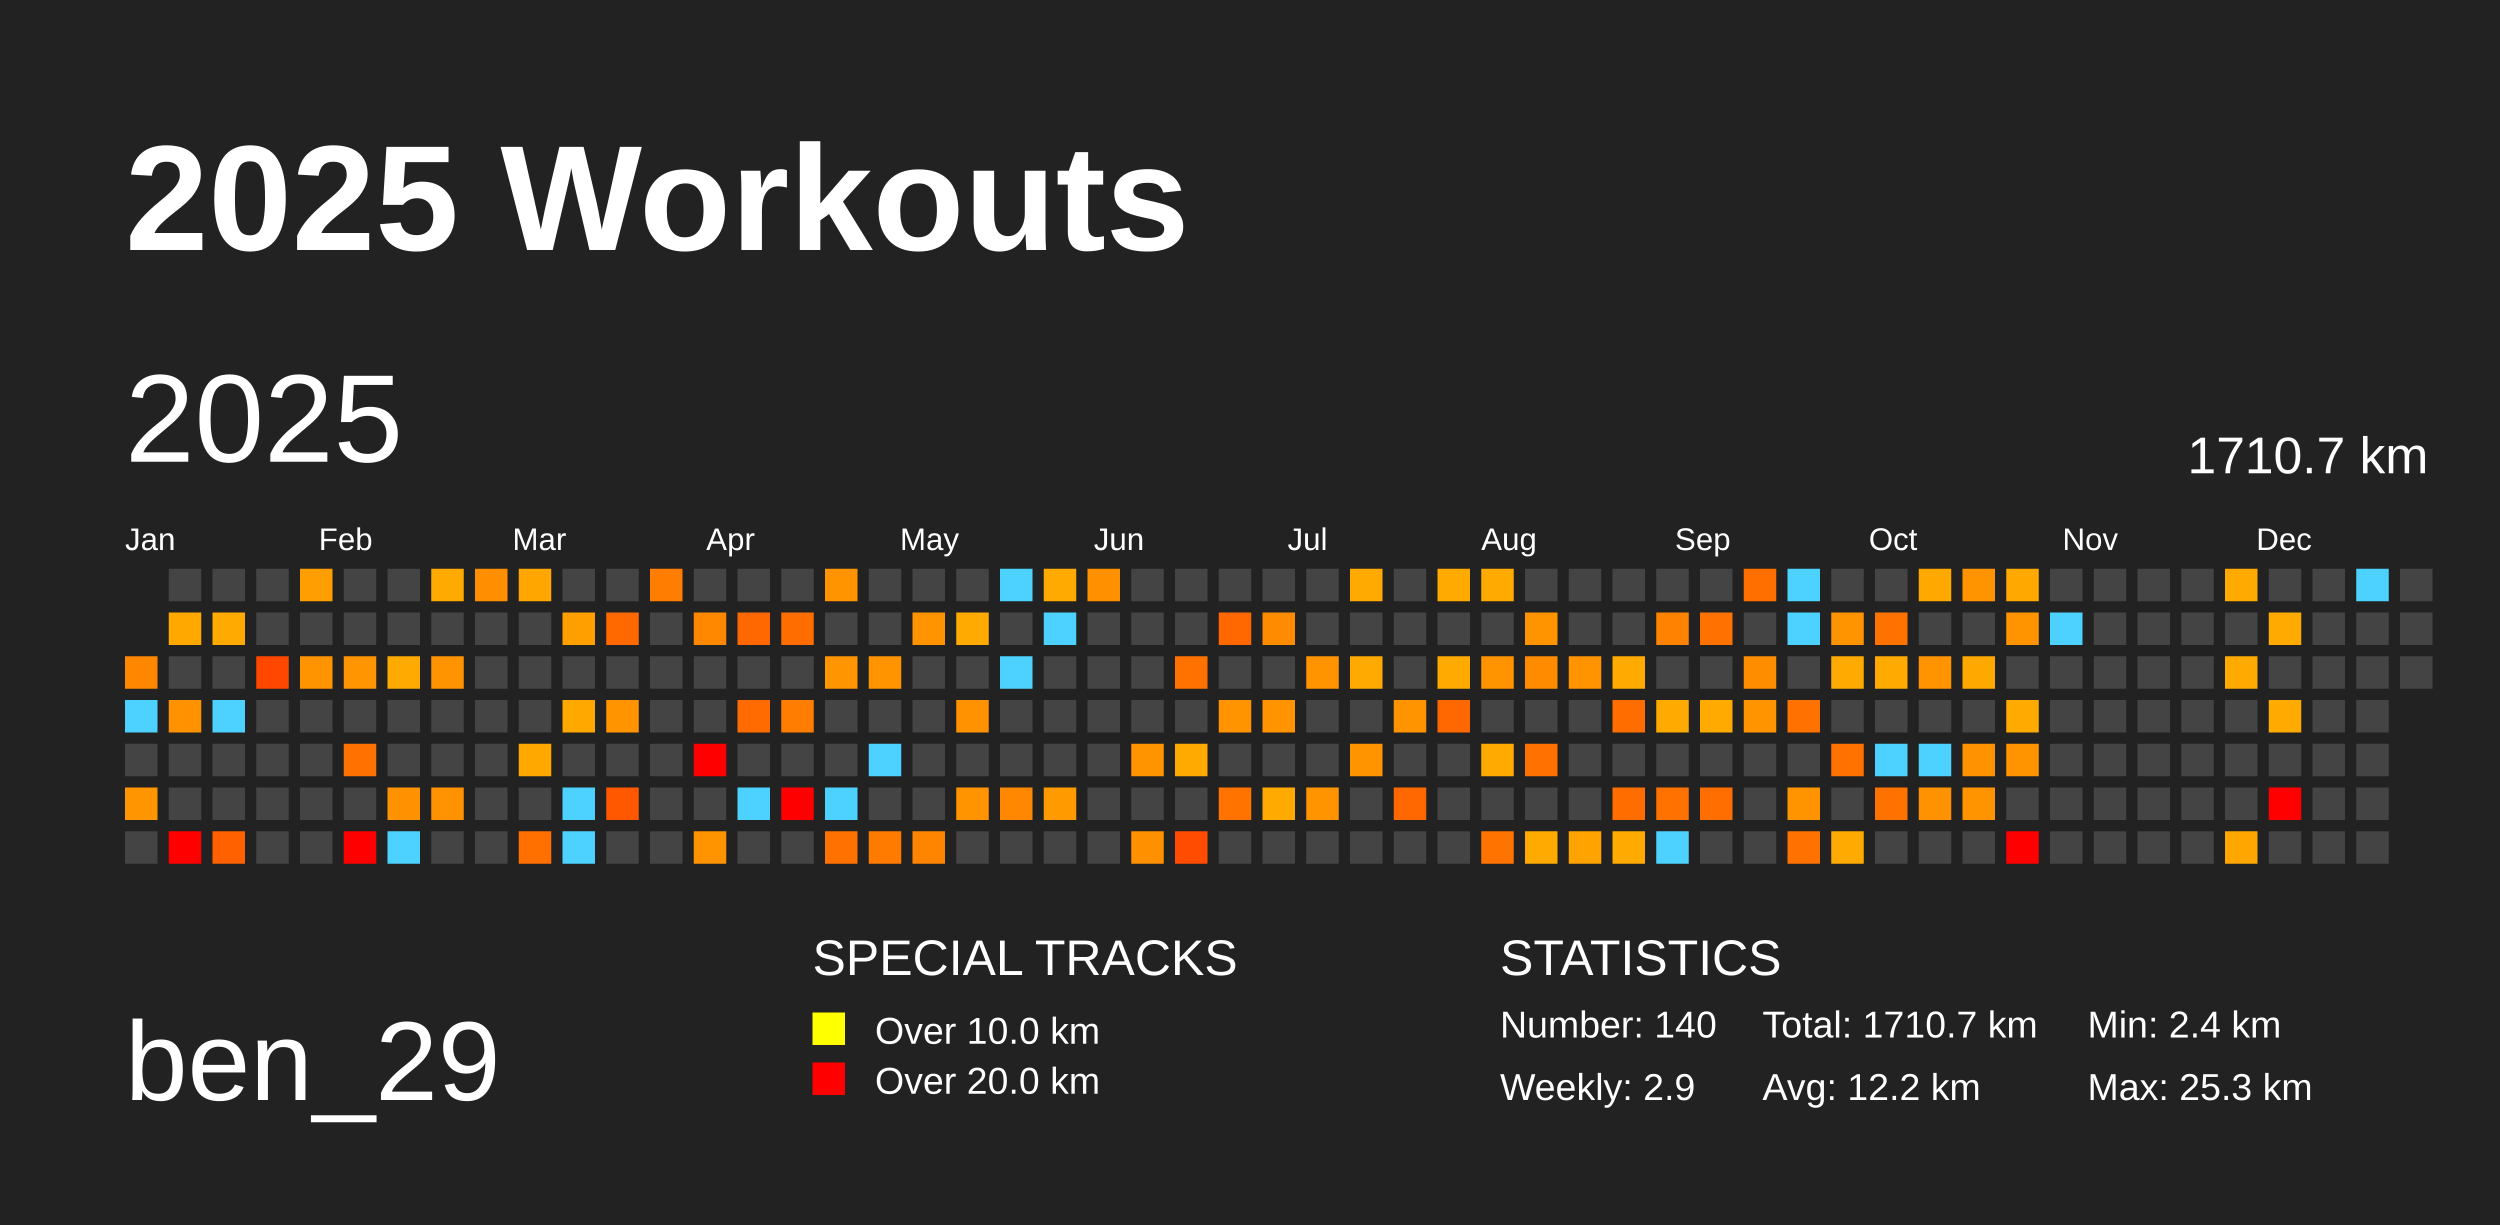
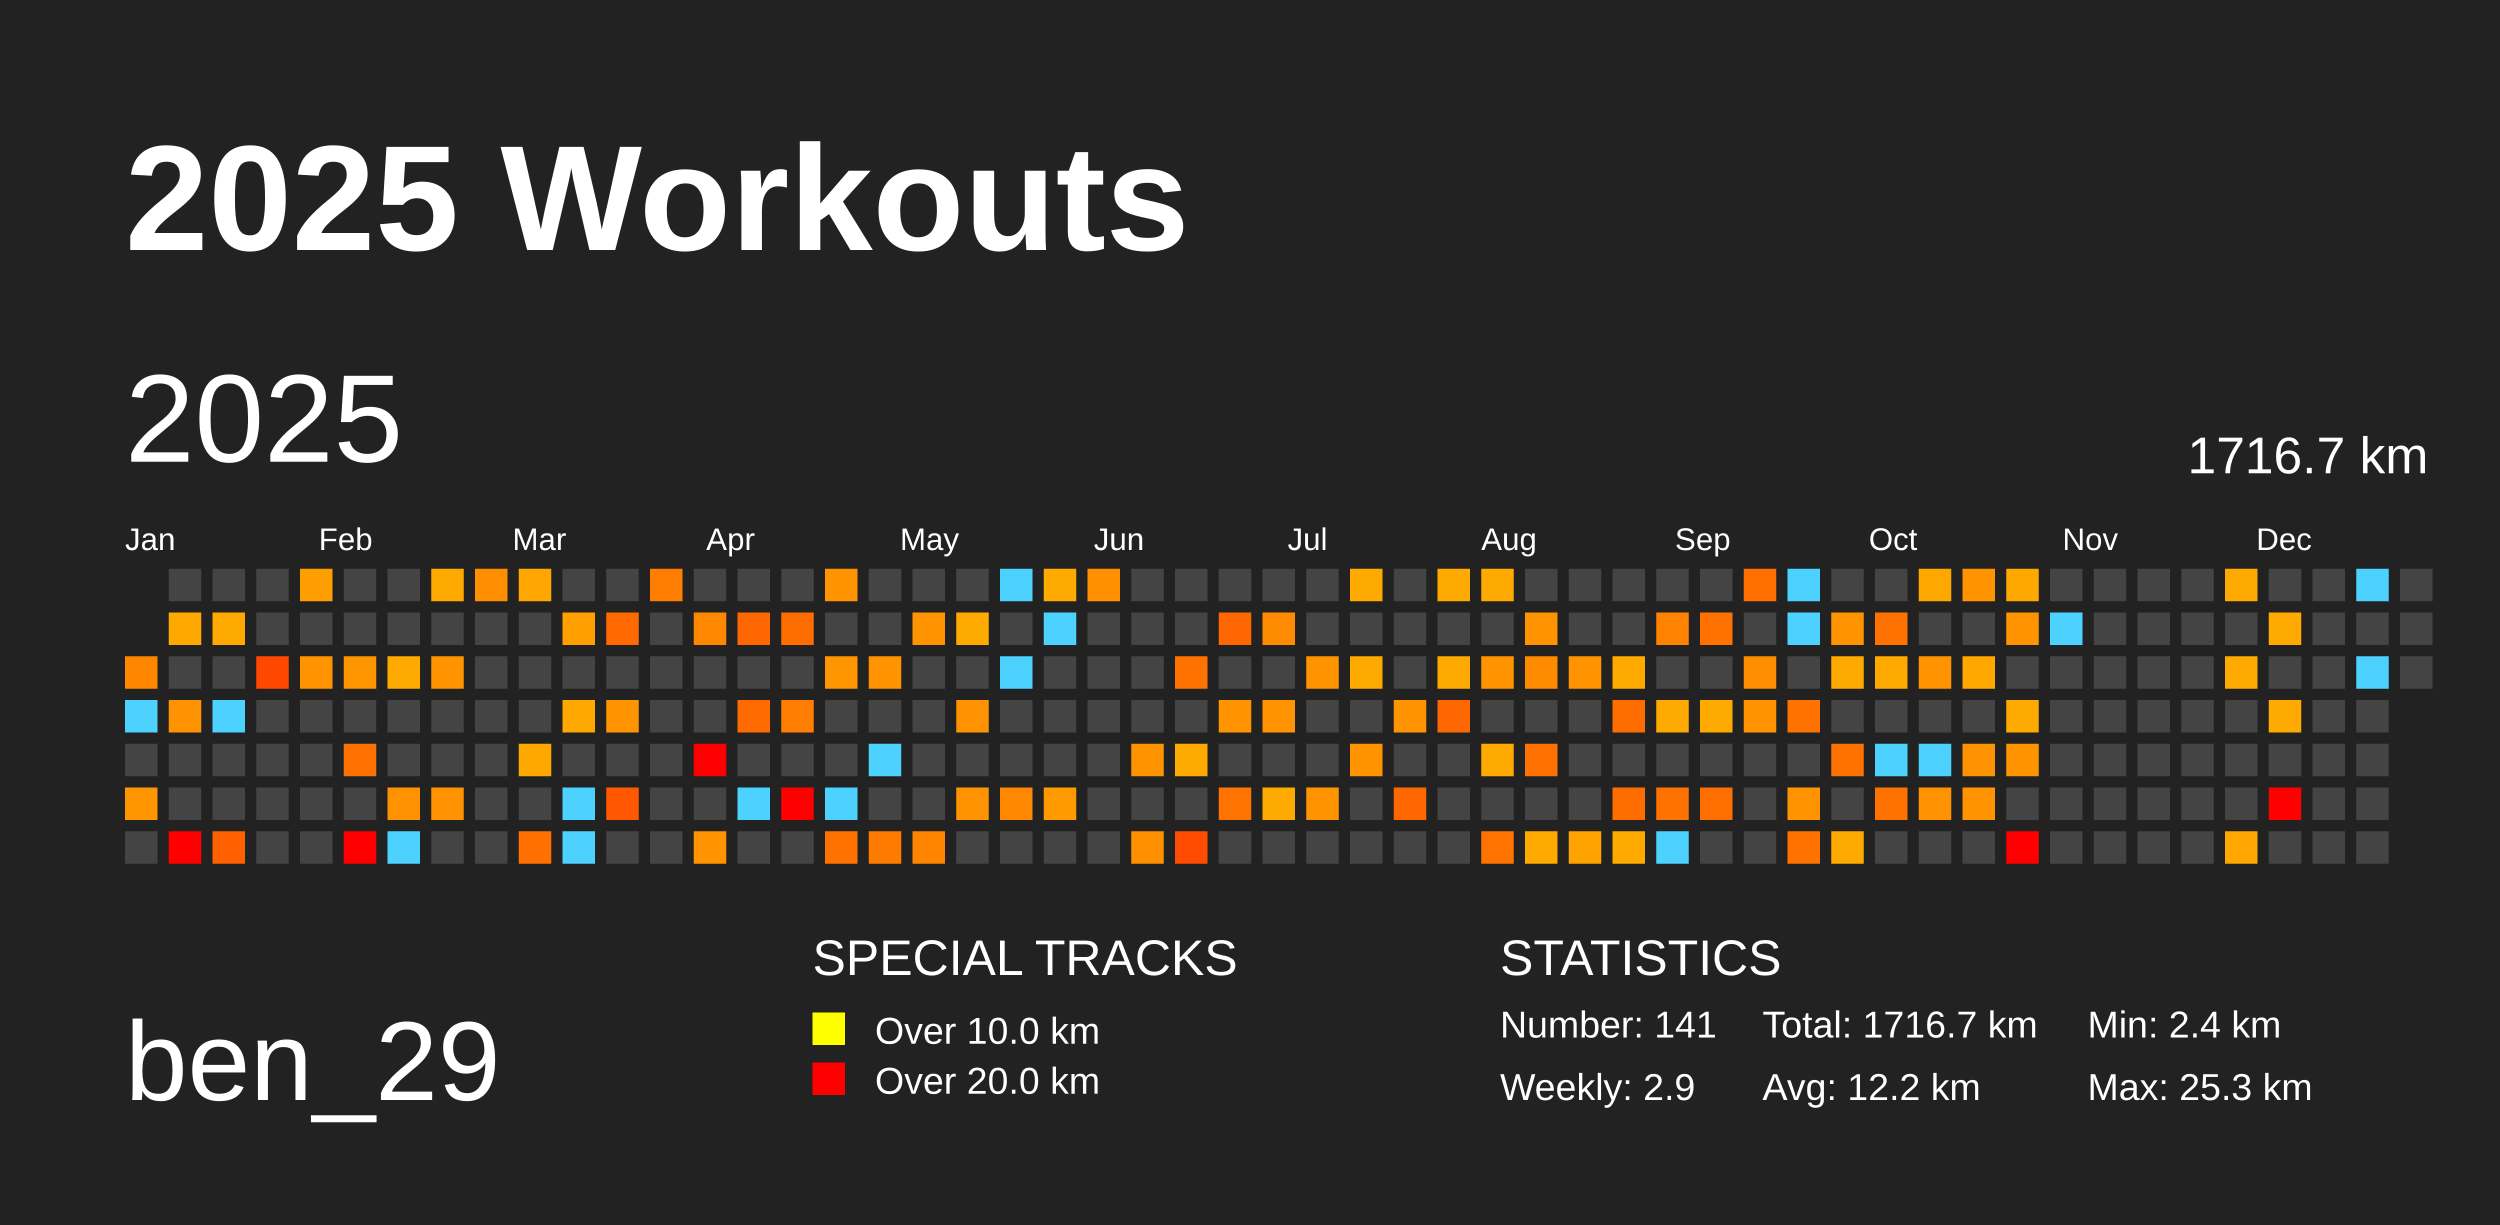
<svg xmlns="http://www.w3.org/2000/svg" baseProfile="full" height="98mm" version="1.1" viewBox="0,0,200,98" width="200mm">
  <defs />
  <rect fill="#222222" height="98" width="200" x="0" y="0" />
  <text fill="#FFFFFF" style="font-size:12px; font-family:Arial; font-weight:bold;" x="10" y="20">2025 Workouts</text>
  <text fill="#FFFFFF" style="font-size:9px; font-family:Arial" x="10" y="88">ben_29</text>
  <text fill="#FFFFFF" style="font-size:4px; font-family:Arial" x="65" y="78">SPECIAL TRACKS</text>
  <rect fill="yellow" height="2.6" width="2.6" x="65" y="81" />
  <text fill="#FFFFFF" style="font-size:3px; font-family:Arial" x="70" y="83.5">Over 10.0 km</text>
  <rect fill="red" height="2.6" width="2.6" x="65" y="85" />
  <text fill="#FFFFFF" style="font-size:3px; font-family:Arial" x="70" y="87.5">Over 20.0 km</text>
  <text fill="#FFFFFF" style="font-size:4px; font-family:Arial" x="120" y="78">STATISTICS</text>
-   <text fill="#FFFFFF" style="font-size:3px; font-family:Arial" x="120" y="83">Number: 140</text>
+   <text fill="#FFFFFF" style="font-size:3px; font-family:Arial" x="120" y="83">Number: 141</text>
  <text fill="#FFFFFF" style="font-size:3px; font-family:Arial" x="120" y="88">Weekly: 2.9</text>
-   <text fill="#FFFFFF" style="font-size:3px; font-family:Arial" x="141" y="83">Total: 1710.7 km</text>
+   <text fill="#FFFFFF" style="font-size:3px; font-family:Arial" x="141" y="83">Total: 1716.7 km</text>
  <text fill="#FFFFFF" style="font-size:3px; font-family:Arial" x="141" y="88">Avg: 12.2 km</text>
  <text fill="#FFFFFF" style="font-size:3px; font-family:Arial" x="167" y="83">Min: 2.4 km</text>
  <text fill="#FFFFFF" style="font-size:3px; font-family:Arial" x="167" y="88">Max: 25.3 km</text>
  <text dominant-baseline="hanging" fill="#FFFFFF" style="font-size:10.0px; font-family:Arial;" x="10" y="30">2025</text>
-   <text dominant-baseline="hanging" fill="#FFFFFF" style="font-size:4.125px; font-family:Arial;" x="175" y="35">1710.7 km</text>
+   <text dominant-baseline="hanging" fill="#FFFFFF" style="font-size:4.125px; font-family:Arial;" x="175" y="35">1716.7 km</text>
  <text fill="#FFFFFF" style="font-size:2.5px; font-family:Arial" x="10.0" y="44">Jan</text>
  <text fill="#FFFFFF" style="font-size:2.5px; font-family:Arial" x="25.5" y="44">Feb</text>
  <text fill="#FFFFFF" style="font-size:2.5px; font-family:Arial" x="41.0" y="44">Mar</text>
  <text fill="#FFFFFF" style="font-size:2.5px; font-family:Arial" x="56.5" y="44">Apr</text>
  <text fill="#FFFFFF" style="font-size:2.5px; font-family:Arial" x="72.0" y="44">May</text>
  <text fill="#FFFFFF" style="font-size:2.5px; font-family:Arial" x="87.5" y="44">Jun</text>
  <text fill="#FFFFFF" style="font-size:2.5px; font-family:Arial" x="103.0" y="44">Jul</text>
  <text fill="#FFFFFF" style="font-size:2.5px; font-family:Arial" x="118.5" y="44">Aug</text>
  <text fill="#FFFFFF" style="font-size:2.5px; font-family:Arial" x="134.0" y="44">Sep</text>
  <text fill="#FFFFFF" style="font-size:2.5px; font-family:Arial" x="149.5" y="44">Oct</text>
  <text fill="#FFFFFF" style="font-size:2.5px; font-family:Arial" x="165.0" y="44">Nov</text>
  <text fill="#FFFFFF" style="font-size:2.5px; font-family:Arial" x="180.5" y="44">Dec</text>
  <rect fill="#ff8700" height="2.6" width="2.6" x="10.0" y="52.5" />
  <rect fill="#4dd2ff" height="2.6" width="2.6" x="10.0" y="56.0" />
  <rect fill="#444444" height="2.6" width="2.6" x="10.0" y="59.5" />
  <rect fill="#ff9500" height="2.6" width="2.6" x="10.0" y="63.0" />
  <rect fill="#444444" height="2.6" width="2.6" x="10.0" y="66.5" />
  <rect fill="#444444" height="2.6" width="2.6" x="13.5" y="45.5" />
  <rect fill="#ffa900" height="2.6" width="2.6" x="13.5" y="49.0" />
  <rect fill="#444444" height="2.6" width="2.6" x="13.5" y="52.5" />
  <rect fill="#ff9200" height="2.6" width="2.6" x="13.5" y="56.0" />
  <rect fill="#444444" height="2.6" width="2.6" x="13.5" y="59.5" />
  <rect fill="#444444" height="2.6" width="2.6" x="13.5" y="63.0" />
  <rect fill="red" height="2.6" width="2.6" x="13.5" y="66.5" />
  <rect fill="#444444" height="2.6" width="2.6" x="17.0" y="45.5" />
  <rect fill="#ffaa00" height="2.6" width="2.6" x="17.0" y="49.0" />
  <rect fill="#444444" height="2.6" width="2.6" x="17.0" y="52.5" />
  <rect fill="#4dd2ff" height="2.6" width="2.6" x="17.0" y="56.0" />
  <rect fill="#444444" height="2.6" width="2.6" x="17.0" y="59.5" />
  <rect fill="#444444" height="2.6" width="2.6" x="17.0" y="63.0" />
  <rect fill="#ff6100" height="2.6" width="2.6" x="17.0" y="66.5" />
  <rect fill="#444444" height="2.6" width="2.6" x="20.5" y="45.5" />
  <rect fill="#444444" height="2.6" width="2.6" x="20.5" y="49.0" />
  <rect fill="#ff4700" height="2.6" width="2.6" x="20.5" y="52.5" />
  <rect fill="#444444" height="2.6" width="2.6" x="20.5" y="56.0" />
  <rect fill="#444444" height="2.6" width="2.6" x="20.5" y="59.5" />
  <rect fill="#444444" height="2.6" width="2.6" x="20.5" y="63.0" />
  <rect fill="#444444" height="2.6" width="2.6" x="20.5" y="66.5" />
  <rect fill="#ff9e00" height="2.6" width="2.6" x="24.0" y="45.5" />
  <rect fill="#444444" height="2.6" width="2.6" x="24.0" y="49.0" />
  <rect fill="#ff9400" height="2.6" width="2.6" x="24.0" y="52.5" />
  <rect fill="#444444" height="2.6" width="2.6" x="24.0" y="56.0" />
  <rect fill="#444444" height="2.6" width="2.6" x="24.0" y="59.5" />
  <rect fill="#444444" height="2.6" width="2.6" x="24.0" y="63.0" />
  <rect fill="#444444" height="2.6" width="2.6" x="24.0" y="66.5" />
  <rect fill="#444444" height="2.6" width="2.6" x="27.5" y="45.5" />
  <rect fill="#444444" height="2.6" width="2.6" x="27.5" y="49.0" />
  <rect fill="#ff9500" height="2.6" width="2.6" x="27.5" y="52.5" />
  <rect fill="#444444" height="2.6" width="2.6" x="27.5" y="56.0" />
  <rect fill="#ff7100" height="2.6" width="2.6" x="27.5" y="59.5" />
  <rect fill="#444444" height="2.6" width="2.6" x="27.5" y="63.0" />
  <rect fill="red" height="2.6" width="2.6" x="27.5" y="66.5" />
  <rect fill="#444444" height="2.6" width="2.6" x="31.0" y="45.5" />
  <rect fill="#444444" height="2.6" width="2.6" x="31.0" y="49.0" />
  <rect fill="#ffaa00" height="2.6" width="2.6" x="31.0" y="52.5" />
  <rect fill="#444444" height="2.6" width="2.6" x="31.0" y="56.0" />
  <rect fill="#444444" height="2.6" width="2.6" x="31.0" y="59.5" />
  <rect fill="#ff9200" height="2.6" width="2.6" x="31.0" y="63.0" />
  <rect fill="#4dd2ff" height="2.6" width="2.6" x="31.0" y="66.5" />
  <rect fill="#ffaa00" height="2.6" width="2.6" x="34.5" y="45.5" />
  <rect fill="#444444" height="2.6" width="2.6" x="34.5" y="49.0" />
  <rect fill="#ff9300" height="2.6" width="2.6" x="34.5" y="52.5" />
  <rect fill="#444444" height="2.6" width="2.6" x="34.5" y="56.0" />
  <rect fill="#444444" height="2.6" width="2.6" x="34.5" y="59.5" />
  <rect fill="#ff9200" height="2.6" width="2.6" x="34.5" y="63.0" />
  <rect fill="#444444" height="2.6" width="2.6" x="34.5" y="66.5" />
  <rect fill="#ff8e00" height="2.6" width="2.6" x="38.0" y="45.5" />
  <rect fill="#444444" height="2.6" width="2.6" x="38.0" y="49.0" />
  <rect fill="#444444" height="2.6" width="2.6" x="38.0" y="52.5" />
  <rect fill="#444444" height="2.6" width="2.6" x="38.0" y="56.0" />
  <rect fill="#444444" height="2.6" width="2.6" x="38.0" y="59.5" />
  <rect fill="#444444" height="2.6" width="2.6" x="38.0" y="63.0" />
  <rect fill="#444444" height="2.6" width="2.6" x="38.0" y="66.5" />
  <rect fill="#ffa700" height="2.6" width="2.6" x="41.5" y="45.5" />
  <rect fill="#444444" height="2.6" width="2.6" x="41.5" y="49.0" />
  <rect fill="#444444" height="2.6" width="2.6" x="41.5" y="52.5" />
  <rect fill="#444444" height="2.6" width="2.6" x="41.5" y="56.0" />
  <rect fill="#ffa900" height="2.6" width="2.6" x="41.5" y="59.5" />
  <rect fill="#444444" height="2.6" width="2.6" x="41.5" y="63.0" />
  <rect fill="#ff7000" height="2.6" width="2.6" x="41.5" y="66.5" />
  <rect fill="#444444" height="2.6" width="2.6" x="45.0" y="45.5" />
  <rect fill="#ff9f00" height="2.6" width="2.6" x="45.0" y="49.0" />
  <rect fill="#444444" height="2.6" width="2.6" x="45.0" y="52.5" />
  <rect fill="#ffa800" height="2.6" width="2.6" x="45.0" y="56.0" />
  <rect fill="#444444" height="2.6" width="2.6" x="45.0" y="59.5" />
  <rect fill="#4dd2ff" height="2.6" width="2.6" x="45.0" y="63.0" />
  <rect fill="#4dd2ff" height="2.6" width="2.6" x="45.0" y="66.5" />
  <rect fill="#444444" height="2.6" width="2.6" x="48.5" y="45.5" />
  <rect fill="#ff6900" height="2.6" width="2.6" x="48.5" y="49.0" />
  <rect fill="#444444" height="2.6" width="2.6" x="48.5" y="52.5" />
  <rect fill="#ff9300" height="2.6" width="2.6" x="48.5" y="56.0" />
  <rect fill="#444444" height="2.6" width="2.6" x="48.5" y="59.5" />
  <rect fill="#ff5800" height="2.6" width="2.6" x="48.5" y="63.0" />
  <rect fill="#444444" height="2.6" width="2.6" x="48.5" y="66.5" />
  <rect fill="#ff7d00" height="2.6" width="2.6" x="52.0" y="45.5" />
  <rect fill="#444444" height="2.6" width="2.6" x="52.0" y="49.0" />
  <rect fill="#444444" height="2.6" width="2.6" x="52.0" y="52.5" />
  <rect fill="#444444" height="2.6" width="2.6" x="52.0" y="56.0" />
  <rect fill="#444444" height="2.6" width="2.6" x="52.0" y="59.5" />
  <rect fill="#444444" height="2.6" width="2.6" x="52.0" y="63.0" />
  <rect fill="#444444" height="2.6" width="2.6" x="52.0" y="66.5" />
  <rect fill="#444444" height="2.6" width="2.6" x="55.5" y="45.5" />
  <rect fill="#ff8800" height="2.6" width="2.6" x="55.5" y="49.0" />
  <rect fill="#444444" height="2.6" width="2.6" x="55.5" y="52.5" />
  <rect fill="#444444" height="2.6" width="2.6" x="55.5" y="56.0" />
  <rect fill="red" height="2.6" width="2.6" x="55.5" y="59.5" />
  <rect fill="#444444" height="2.6" width="2.6" x="55.5" y="63.0" />
  <rect fill="#ff9400" height="2.6" width="2.6" x="55.5" y="66.5" />
  <rect fill="#444444" height="2.6" width="2.6" x="59.0" y="45.5" />
  <rect fill="#ff6700" height="2.6" width="2.6" x="59.0" y="49.0" />
  <rect fill="#444444" height="2.6" width="2.6" x="59.0" y="52.5" />
  <rect fill="#ff6b00" height="2.6" width="2.6" x="59.0" y="56.0" />
  <rect fill="#444444" height="2.6" width="2.6" x="59.0" y="59.5" />
  <rect fill="#4dd2ff" height="2.6" width="2.6" x="59.0" y="63.0" />
  <rect fill="#444444" height="2.6" width="2.6" x="59.0" y="66.5" />
  <rect fill="#444444" height="2.6" width="2.6" x="62.5" y="45.5" />
  <rect fill="#ff6c00" height="2.6" width="2.6" x="62.5" y="49.0" />
  <rect fill="#444444" height="2.6" width="2.6" x="62.5" y="52.5" />
  <rect fill="#ff7d00" height="2.6" width="2.6" x="62.5" y="56.0" />
  <rect fill="#444444" height="2.6" width="2.6" x="62.5" y="59.5" />
  <rect fill="red" height="2.6" width="2.6" x="62.5" y="63.0" />
  <rect fill="#444444" height="2.6" width="2.6" x="62.5" y="66.5" />
  <rect fill="#ff9400" height="2.6" width="2.6" x="66.0" y="45.5" />
  <rect fill="#444444" height="2.6" width="2.6" x="66.0" y="49.0" />
  <rect fill="#ff9500" height="2.6" width="2.6" x="66.0" y="52.5" />
  <rect fill="#444444" height="2.6" width="2.6" x="66.0" y="56.0" />
  <rect fill="#444444" height="2.6" width="2.6" x="66.0" y="59.5" />
  <rect fill="#4dd2ff" height="2.6" width="2.6" x="66.0" y="63.0" />
  <rect fill="#ff7200" height="2.6" width="2.6" x="66.0" y="66.5" />
  <rect fill="#444444" height="2.6" width="2.6" x="69.5" y="45.5" />
  <rect fill="#444444" height="2.6" width="2.6" x="69.5" y="49.0" />
  <rect fill="#ff9400" height="2.6" width="2.6" x="69.5" y="52.5" />
  <rect fill="#444444" height="2.6" width="2.6" x="69.5" y="56.0" />
  <rect fill="#4dd2ff" height="2.6" width="2.6" x="69.5" y="59.5" />
  <rect fill="#444444" height="2.6" width="2.6" x="69.5" y="63.0" />
  <rect fill="#ff7b00" height="2.6" width="2.6" x="69.5" y="66.5" />
  <rect fill="#444444" height="2.6" width="2.6" x="73.0" y="45.5" />
  <rect fill="#ff9400" height="2.6" width="2.6" x="73.0" y="49.0" />
  <rect fill="#444444" height="2.6" width="2.6" x="73.0" y="52.5" />
  <rect fill="#444444" height="2.6" width="2.6" x="73.0" y="56.0" />
  <rect fill="#444444" height="2.6" width="2.6" x="73.0" y="59.5" />
  <rect fill="#444444" height="2.6" width="2.6" x="73.0" y="63.0" />
  <rect fill="#ff8500" height="2.6" width="2.6" x="73.0" y="66.5" />
  <rect fill="#444444" height="2.6" width="2.6" x="76.5" y="45.5" />
  <rect fill="#ffaa00" height="2.6" width="2.6" x="76.5" y="49.0" />
  <rect fill="#444444" height="2.6" width="2.6" x="76.5" y="52.5" />
  <rect fill="#ff9200" height="2.6" width="2.6" x="76.5" y="56.0" />
  <rect fill="#444444" height="2.6" width="2.6" x="76.5" y="59.5" />
  <rect fill="#ff9300" height="2.6" width="2.6" x="76.5" y="63.0" />
  <rect fill="#444444" height="2.6" width="2.6" x="76.5" y="66.5" />
  <rect fill="#4dd2ff" height="2.6" width="2.6" x="80.0" y="45.5" />
  <rect fill="#444444" height="2.6" width="2.6" x="80.0" y="49.0" />
  <rect fill="#4dd2ff" height="2.6" width="2.6" x="80.0" y="52.5" />
  <rect fill="#444444" height="2.6" width="2.6" x="80.0" y="56.0" />
  <rect fill="#444444" height="2.6" width="2.6" x="80.0" y="59.5" />
  <rect fill="#ff8800" height="2.6" width="2.6" x="80.0" y="63.0" />
  <rect fill="#444444" height="2.6" width="2.6" x="80.0" y="66.5" />
  <rect fill="#ffaa00" height="2.6" width="2.6" x="83.5" y="45.5" />
  <rect fill="#4dd2ff" height="2.6" width="2.6" x="83.5" y="49.0" />
  <rect fill="#444444" height="2.6" width="2.6" x="83.5" y="52.5" />
  <rect fill="#444444" height="2.6" width="2.6" x="83.5" y="56.0" />
  <rect fill="#444444" height="2.6" width="2.6" x="83.5" y="59.5" />
  <rect fill="#ff9b00" height="2.6" width="2.6" x="83.5" y="63.0" />
  <rect fill="#444444" height="2.6" width="2.6" x="83.5" y="66.5" />
  <rect fill="#ff9000" height="2.6" width="2.6" x="87.0" y="45.5" />
  <rect fill="#444444" height="2.6" width="2.6" x="87.0" y="49.0" />
  <rect fill="#444444" height="2.6" width="2.6" x="87.0" y="52.5" />
  <rect fill="#444444" height="2.6" width="2.6" x="87.0" y="56.0" />
  <rect fill="#444444" height="2.6" width="2.6" x="87.0" y="59.5" />
  <rect fill="#444444" height="2.6" width="2.6" x="87.0" y="63.0" />
  <rect fill="#444444" height="2.6" width="2.6" x="87.0" y="66.5" />
  <rect fill="#444444" height="2.6" width="2.6" x="90.5" y="45.5" />
  <rect fill="#444444" height="2.6" width="2.6" x="90.5" y="49.0" />
  <rect fill="#444444" height="2.6" width="2.6" x="90.5" y="52.5" />
  <rect fill="#444444" height="2.6" width="2.6" x="90.5" y="56.0" />
  <rect fill="#ff9400" height="2.6" width="2.6" x="90.5" y="59.5" />
  <rect fill="#444444" height="2.6" width="2.6" x="90.5" y="63.0" />
  <rect fill="#ff9000" height="2.6" width="2.6" x="90.5" y="66.5" />
  <rect fill="#444444" height="2.6" width="2.6" x="94.0" y="45.5" />
  <rect fill="#444444" height="2.6" width="2.6" x="94.0" y="49.0" />
  <rect fill="#ff7200" height="2.6" width="2.6" x="94.0" y="52.5" />
  <rect fill="#444444" height="2.6" width="2.6" x="94.0" y="56.0" />
  <rect fill="#ffaa00" height="2.6" width="2.6" x="94.0" y="59.5" />
  <rect fill="#444444" height="2.6" width="2.6" x="94.0" y="63.0" />
  <rect fill="#ff4c00" height="2.6" width="2.6" x="94.0" y="66.5" />
  <rect fill="#444444" height="2.6" width="2.6" x="97.5" y="45.5" />
  <rect fill="#ff6700" height="2.6" width="2.6" x="97.5" y="49.0" />
  <rect fill="#444444" height="2.6" width="2.6" x="97.5" y="52.5" />
  <rect fill="#ff9400" height="2.6" width="2.6" x="97.5" y="56.0" />
  <rect fill="#444444" height="2.6" width="2.6" x="97.5" y="59.5" />
  <rect fill="#ff7300" height="2.6" width="2.6" x="97.5" y="63.0" />
  <rect fill="#444444" height="2.6" width="2.6" x="97.5" y="66.5" />
  <rect fill="#444444" height="2.6" width="2.6" x="101.0" y="45.5" />
  <rect fill="#ff8b00" height="2.6" width="2.6" x="101.0" y="49.0" />
  <rect fill="#444444" height="2.6" width="2.6" x="101.0" y="52.5" />
  <rect fill="#ff9400" height="2.6" width="2.6" x="101.0" y="56.0" />
  <rect fill="#444444" height="2.6" width="2.6" x="101.0" y="59.5" />
  <rect fill="#ffaa00" height="2.6" width="2.6" x="101.0" y="63.0" />
  <rect fill="#444444" height="2.6" width="2.6" x="101.0" y="66.5" />
  <rect fill="#444444" height="2.6" width="2.6" x="104.5" y="45.5" />
  <rect fill="#444444" height="2.6" width="2.6" x="104.5" y="49.0" />
  <rect fill="#ff9400" height="2.6" width="2.6" x="104.5" y="52.5" />
  <rect fill="#444444" height="2.6" width="2.6" x="104.5" y="56.0" />
  <rect fill="#444444" height="2.6" width="2.6" x="104.5" y="59.5" />
  <rect fill="#ff9400" height="2.6" width="2.6" x="104.5" y="63.0" />
  <rect fill="#444444" height="2.6" width="2.6" x="104.5" y="66.5" />
  <rect fill="#ffaa00" height="2.6" width="2.6" x="108.0" y="45.5" />
  <rect fill="#444444" height="2.6" width="2.6" x="108.0" y="49.0" />
  <rect fill="#ffaa00" height="2.6" width="2.6" x="108.0" y="52.5" />
  <rect fill="#444444" height="2.6" width="2.6" x="108.0" y="56.0" />
  <rect fill="#ff9400" height="2.6" width="2.6" x="108.0" y="59.5" />
  <rect fill="#444444" height="2.6" width="2.6" x="108.0" y="63.0" />
  <rect fill="#444444" height="2.6" width="2.6" x="108.0" y="66.5" />
  <rect fill="#444444" height="2.6" width="2.6" x="111.5" y="45.5" />
  <rect fill="#444444" height="2.6" width="2.6" x="111.5" y="49.0" />
  <rect fill="#444444" height="2.6" width="2.6" x="111.5" y="52.5" />
  <rect fill="#ff9400" height="2.6" width="2.6" x="111.5" y="56.0" />
  <rect fill="#444444" height="2.6" width="2.6" x="111.5" y="59.5" />
  <rect fill="#ff6800" height="2.6" width="2.6" x="111.5" y="63.0" />
  <rect fill="#444444" height="2.6" width="2.6" x="111.5" y="66.5" />
  <rect fill="#ffaa00" height="2.6" width="2.6" x="115.0" y="45.5" />
  <rect fill="#444444" height="2.6" width="2.6" x="115.0" y="49.0" />
  <rect fill="#ffaa00" height="2.6" width="2.6" x="115.0" y="52.5" />
  <rect fill="#ff6700" height="2.6" width="2.6" x="115.0" y="56.0" />
  <rect fill="#444444" height="2.6" width="2.6" x="115.0" y="59.5" />
  <rect fill="#444444" height="2.6" width="2.6" x="115.0" y="63.0" />
  <rect fill="#444444" height="2.6" width="2.6" x="115.0" y="66.5" />
  <rect fill="#ffaa00" height="2.6" width="2.6" x="118.5" y="45.5" />
  <rect fill="#444444" height="2.6" width="2.6" x="118.5" y="49.0" />
  <rect fill="#ff9400" height="2.6" width="2.6" x="118.5" y="52.5" />
  <rect fill="#444444" height="2.6" width="2.6" x="118.5" y="56.0" />
  <rect fill="#ffaa00" height="2.6" width="2.6" x="118.5" y="59.5" />
  <rect fill="#444444" height="2.6" width="2.6" x="118.5" y="63.0" />
  <rect fill="#ff7400" height="2.6" width="2.6" x="118.5" y="66.5" />
  <rect fill="#444444" height="2.6" width="2.6" x="122.0" y="45.5" />
  <rect fill="#ff9400" height="2.6" width="2.6" x="122.0" y="49.0" />
  <rect fill="#ff8b00" height="2.6" width="2.6" x="122.0" y="52.5" />
  <rect fill="#444444" height="2.6" width="2.6" x="122.0" y="56.0" />
  <rect fill="#ff7100" height="2.6" width="2.6" x="122.0" y="59.5" />
  <rect fill="#444444" height="2.6" width="2.6" x="122.0" y="63.0" />
  <rect fill="#ffaa00" height="2.6" width="2.6" x="122.0" y="66.5" />
  <rect fill="#444444" height="2.6" width="2.6" x="125.5" y="45.5" />
  <rect fill="#444444" height="2.6" width="2.6" x="125.5" y="49.0" />
  <rect fill="#ff9400" height="2.6" width="2.6" x="125.5" y="52.5" />
  <rect fill="#444444" height="2.6" width="2.6" x="125.5" y="56.0" />
  <rect fill="#444444" height="2.6" width="2.6" x="125.5" y="59.5" />
  <rect fill="#444444" height="2.6" width="2.6" x="125.5" y="63.0" />
  <rect fill="#ffa300" height="2.6" width="2.6" x="125.5" y="66.5" />
  <rect fill="#444444" height="2.6" width="2.6" x="129.0" y="45.5" />
  <rect fill="#444444" height="2.6" width="2.6" x="129.0" y="49.0" />
  <rect fill="#ffaa00" height="2.6" width="2.6" x="129.0" y="52.5" />
  <rect fill="#ff6d00" height="2.6" width="2.6" x="129.0" y="56.0" />
  <rect fill="#444444" height="2.6" width="2.6" x="129.0" y="59.5" />
  <rect fill="#ff6d00" height="2.6" width="2.6" x="129.0" y="63.0" />
  <rect fill="#ffaa00" height="2.6" width="2.6" x="129.0" y="66.5" />
  <rect fill="#444444" height="2.6" width="2.6" x="132.5" y="45.5" />
  <rect fill="#ff8300" height="2.6" width="2.6" x="132.5" y="49.0" />
  <rect fill="#444444" height="2.6" width="2.6" x="132.5" y="52.5" />
  <rect fill="#ffaa00" height="2.6" width="2.6" x="132.5" y="56.0" />
  <rect fill="#444444" height="2.6" width="2.6" x="132.5" y="59.5" />
  <rect fill="#ff7200" height="2.6" width="2.6" x="132.5" y="63.0" />
  <rect fill="#4dd2ff" height="2.6" width="2.6" x="132.5" y="66.5" />
  <rect fill="#444444" height="2.6" width="2.6" x="136.0" y="45.5" />
  <rect fill="#ff7200" height="2.6" width="2.6" x="136.0" y="49.0" />
  <rect fill="#444444" height="2.6" width="2.6" x="136.0" y="52.5" />
  <rect fill="#ffaa00" height="2.6" width="2.6" x="136.0" y="56.0" />
  <rect fill="#444444" height="2.6" width="2.6" x="136.0" y="59.5" />
  <rect fill="#ff6e00" height="2.6" width="2.6" x="136.0" y="63.0" />
  <rect fill="#444444" height="2.6" width="2.6" x="136.0" y="66.5" />
  <rect fill="#ff6f00" height="2.6" width="2.6" x="139.5" y="45.5" />
  <rect fill="#444444" height="2.6" width="2.6" x="139.5" y="49.0" />
  <rect fill="#ff8d00" height="2.6" width="2.6" x="139.5" y="52.5" />
  <rect fill="#ff9300" height="2.6" width="2.6" x="139.5" y="56.0" />
  <rect fill="#444444" height="2.6" width="2.6" x="139.5" y="59.5" />
  <rect fill="#444444" height="2.6" width="2.6" x="139.5" y="63.0" />
  <rect fill="#444444" height="2.6" width="2.6" x="139.5" y="66.5" />
  <rect fill="#4dd2ff" height="2.6" width="2.6" x="143.0" y="45.5" />
  <rect fill="#4dd2ff" height="2.6" width="2.6" x="143.0" y="49.0" />
  <rect fill="#444444" height="2.6" width="2.6" x="143.0" y="52.5" />
  <rect fill="#ff7200" height="2.6" width="2.6" x="143.0" y="56.0" />
  <rect fill="#444444" height="2.6" width="2.6" x="143.0" y="59.5" />
  <rect fill="#ff9400" height="2.6" width="2.6" x="143.0" y="63.0" />
  <rect fill="#ff7200" height="2.6" width="2.6" x="143.0" y="66.5" />
  <rect fill="#444444" height="2.6" width="2.6" x="146.5" y="45.5" />
  <rect fill="#ff9400" height="2.6" width="2.6" x="146.5" y="49.0" />
  <rect fill="#ffaa00" height="2.6" width="2.6" x="146.5" y="52.5" />
  <rect fill="#444444" height="2.6" width="2.6" x="146.5" y="56.0" />
  <rect fill="#ff7200" height="2.6" width="2.6" x="146.5" y="59.5" />
  <rect fill="#444444" height="2.6" width="2.6" x="146.5" y="63.0" />
  <rect fill="#ffaa00" height="2.6" width="2.6" x="146.5" y="66.5" />
  <rect fill="#444444" height="2.6" width="2.6" x="150.0" y="45.5" />
  <rect fill="#ff7200" height="2.6" width="2.6" x="150.0" y="49.0" />
  <rect fill="#ffaa00" height="2.6" width="2.6" x="150.0" y="52.5" />
  <rect fill="#444444" height="2.6" width="2.6" x="150.0" y="56.0" />
  <rect fill="#4dd2ff" height="2.6" width="2.6" x="150.0" y="59.5" />
  <rect fill="#ff7200" height="2.6" width="2.6" x="150.0" y="63.0" />
  <rect fill="#444444" height="2.6" width="2.6" x="150.0" y="66.5" />
  <rect fill="#ffa800" height="2.6" width="2.6" x="153.5" y="45.5" />
  <rect fill="#444444" height="2.6" width="2.6" x="153.5" y="49.0" />
  <rect fill="#ff9400" height="2.6" width="2.6" x="153.5" y="52.5" />
  <rect fill="#444444" height="2.6" width="2.6" x="153.5" y="56.0" />
  <rect fill="#4dd2ff" height="2.6" width="2.6" x="153.5" y="59.5" />
  <rect fill="#ff9200" height="2.6" width="2.6" x="153.5" y="63.0" />
  <rect fill="#444444" height="2.6" width="2.6" x="153.5" y="66.5" />
  <rect fill="#ff9400" height="2.6" width="2.6" x="157.0" y="45.5" />
  <rect fill="#444444" height="2.6" width="2.6" x="157.0" y="49.0" />
  <rect fill="#ffa900" height="2.6" width="2.6" x="157.0" y="52.5" />
  <rect fill="#444444" height="2.6" width="2.6" x="157.0" y="56.0" />
  <rect fill="#ff9200" height="2.6" width="2.6" x="157.0" y="59.5" />
  <rect fill="#ff9300" height="2.6" width="2.6" x="157.0" y="63.0" />
  <rect fill="#444444" height="2.6" width="2.6" x="157.0" y="66.5" />
  <rect fill="#ffa900" height="2.6" width="2.6" x="160.5" y="45.5" />
  <rect fill="#ff9300" height="2.6" width="2.6" x="160.5" y="49.0" />
  <rect fill="#444444" height="2.6" width="2.6" x="160.5" y="52.5" />
  <rect fill="#ffaa00" height="2.6" width="2.6" x="160.5" y="56.0" />
  <rect fill="#ff9400" height="2.6" width="2.6" x="160.5" y="59.5" />
  <rect fill="#444444" height="2.6" width="2.6" x="160.5" y="63.0" />
  <rect fill="red" height="2.6" width="2.6" x="160.5" y="66.5" />
  <rect fill="#444444" height="2.6" width="2.6" x="164.0" y="45.5" />
  <rect fill="#4dd2ff" height="2.6" width="2.6" x="164.0" y="49.0" />
  <rect fill="#444444" height="2.6" width="2.6" x="164.0" y="52.5" />
  <rect fill="#444444" height="2.6" width="2.6" x="164.0" y="56.0" />
  <rect fill="#444444" height="2.6" width="2.6" x="164.0" y="59.5" />
  <rect fill="#444444" height="2.6" width="2.6" x="164.0" y="63.0" />
  <rect fill="#444444" height="2.6" width="2.6" x="164.0" y="66.5" />
  <rect fill="#444444" height="2.6" width="2.6" x="167.5" y="45.5" />
  <rect fill="#444444" height="2.6" width="2.6" x="167.5" y="49.0" />
  <rect fill="#444444" height="2.6" width="2.6" x="167.5" y="52.5" />
  <rect fill="#444444" height="2.6" width="2.6" x="167.5" y="56.0" />
  <rect fill="#444444" height="2.6" width="2.6" x="167.5" y="59.5" />
  <rect fill="#444444" height="2.6" width="2.6" x="167.5" y="63.0" />
  <rect fill="#444444" height="2.6" width="2.6" x="167.5" y="66.5" />
  <rect fill="#444444" height="2.6" width="2.6" x="171.0" y="45.5" />
  <rect fill="#444444" height="2.6" width="2.6" x="171.0" y="49.0" />
  <rect fill="#444444" height="2.6" width="2.6" x="171.0" y="52.5" />
  <rect fill="#444444" height="2.6" width="2.6" x="171.0" y="56.0" />
  <rect fill="#444444" height="2.6" width="2.6" x="171.0" y="59.5" />
  <rect fill="#444444" height="2.6" width="2.6" x="171.0" y="63.0" />
  <rect fill="#444444" height="2.6" width="2.6" x="171.0" y="66.5" />
  <rect fill="#444444" height="2.6" width="2.6" x="174.5" y="45.5" />
  <rect fill="#444444" height="2.6" width="2.6" x="174.5" y="49.0" />
  <rect fill="#444444" height="2.6" width="2.6" x="174.5" y="52.5" />
  <rect fill="#444444" height="2.6" width="2.6" x="174.5" y="56.0" />
  <rect fill="#444444" height="2.6" width="2.6" x="174.5" y="59.5" />
  <rect fill="#444444" height="2.6" width="2.6" x="174.5" y="63.0" />
  <rect fill="#444444" height="2.6" width="2.6" x="174.5" y="66.5" />
  <rect fill="#ffaa00" height="2.6" width="2.6" x="178.0" y="45.5" />
  <rect fill="#444444" height="2.6" width="2.6" x="178.0" y="49.0" />
  <rect fill="#ffaa00" height="2.6" width="2.6" x="178.0" y="52.5" />
  <rect fill="#444444" height="2.6" width="2.6" x="178.0" y="56.0" />
  <rect fill="#444444" height="2.6" width="2.6" x="178.0" y="59.5" />
  <rect fill="#444444" height="2.6" width="2.6" x="178.0" y="63.0" />
  <rect fill="#ffa700" height="2.6" width="2.6" x="178.0" y="66.5" />
  <rect fill="#444444" height="2.6" width="2.6" x="181.5" y="45.5" />
  <rect fill="#ffaa00" height="2.6" width="2.6" x="181.5" y="49.0" />
  <rect fill="#444444" height="2.6" width="2.6" x="181.5" y="52.5" />
  <rect fill="#ffaa00" height="2.6" width="2.6" x="181.5" y="56.0" />
  <rect fill="#444444" height="2.6" width="2.6" x="181.5" y="59.5" />
  <rect fill="red" height="2.6" width="2.6" x="181.5" y="63.0" />
  <rect fill="#444444" height="2.6" width="2.6" x="181.5" y="66.5" />
  <rect fill="#444444" height="2.6" width="2.6" x="185.0" y="45.5" />
  <rect fill="#444444" height="2.6" width="2.6" x="185.0" y="49.0" />
  <rect fill="#444444" height="2.6" width="2.6" x="185.0" y="52.5" />
  <rect fill="#444444" height="2.6" width="2.6" x="185.0" y="56.0" />
  <rect fill="#444444" height="2.6" width="2.6" x="185.0" y="59.5" />
  <rect fill="#444444" height="2.6" width="2.6" x="185.0" y="63.0" />
  <rect fill="#444444" height="2.6" width="2.6" x="185.0" y="66.5" />
  <rect fill="#4dd2ff" height="2.6" width="2.6" x="188.5" y="45.5" />
  <rect fill="#444444" height="2.6" width="2.6" x="188.5" y="49.0" />
-   <rect fill="#444444" height="2.6" width="2.6" x="188.5" y="52.5" />
+   <rect fill="#4dd2ff" height="2.6" width="2.6" x="188.5" y="52.5" />
  <rect fill="#444444" height="2.6" width="2.6" x="188.5" y="56.0" />
  <rect fill="#444444" height="2.6" width="2.6" x="188.5" y="59.5" />
  <rect fill="#444444" height="2.6" width="2.6" x="188.5" y="63.0" />
  <rect fill="#444444" height="2.6" width="2.6" x="188.5" y="66.5" />
  <rect fill="#444444" height="2.6" width="2.6" x="192.0" y="45.5" />
  <rect fill="#444444" height="2.6" width="2.6" x="192.0" y="49.0" />
  <rect fill="#444444" height="2.6" width="2.6" x="192.0" y="52.5" />
</svg>
